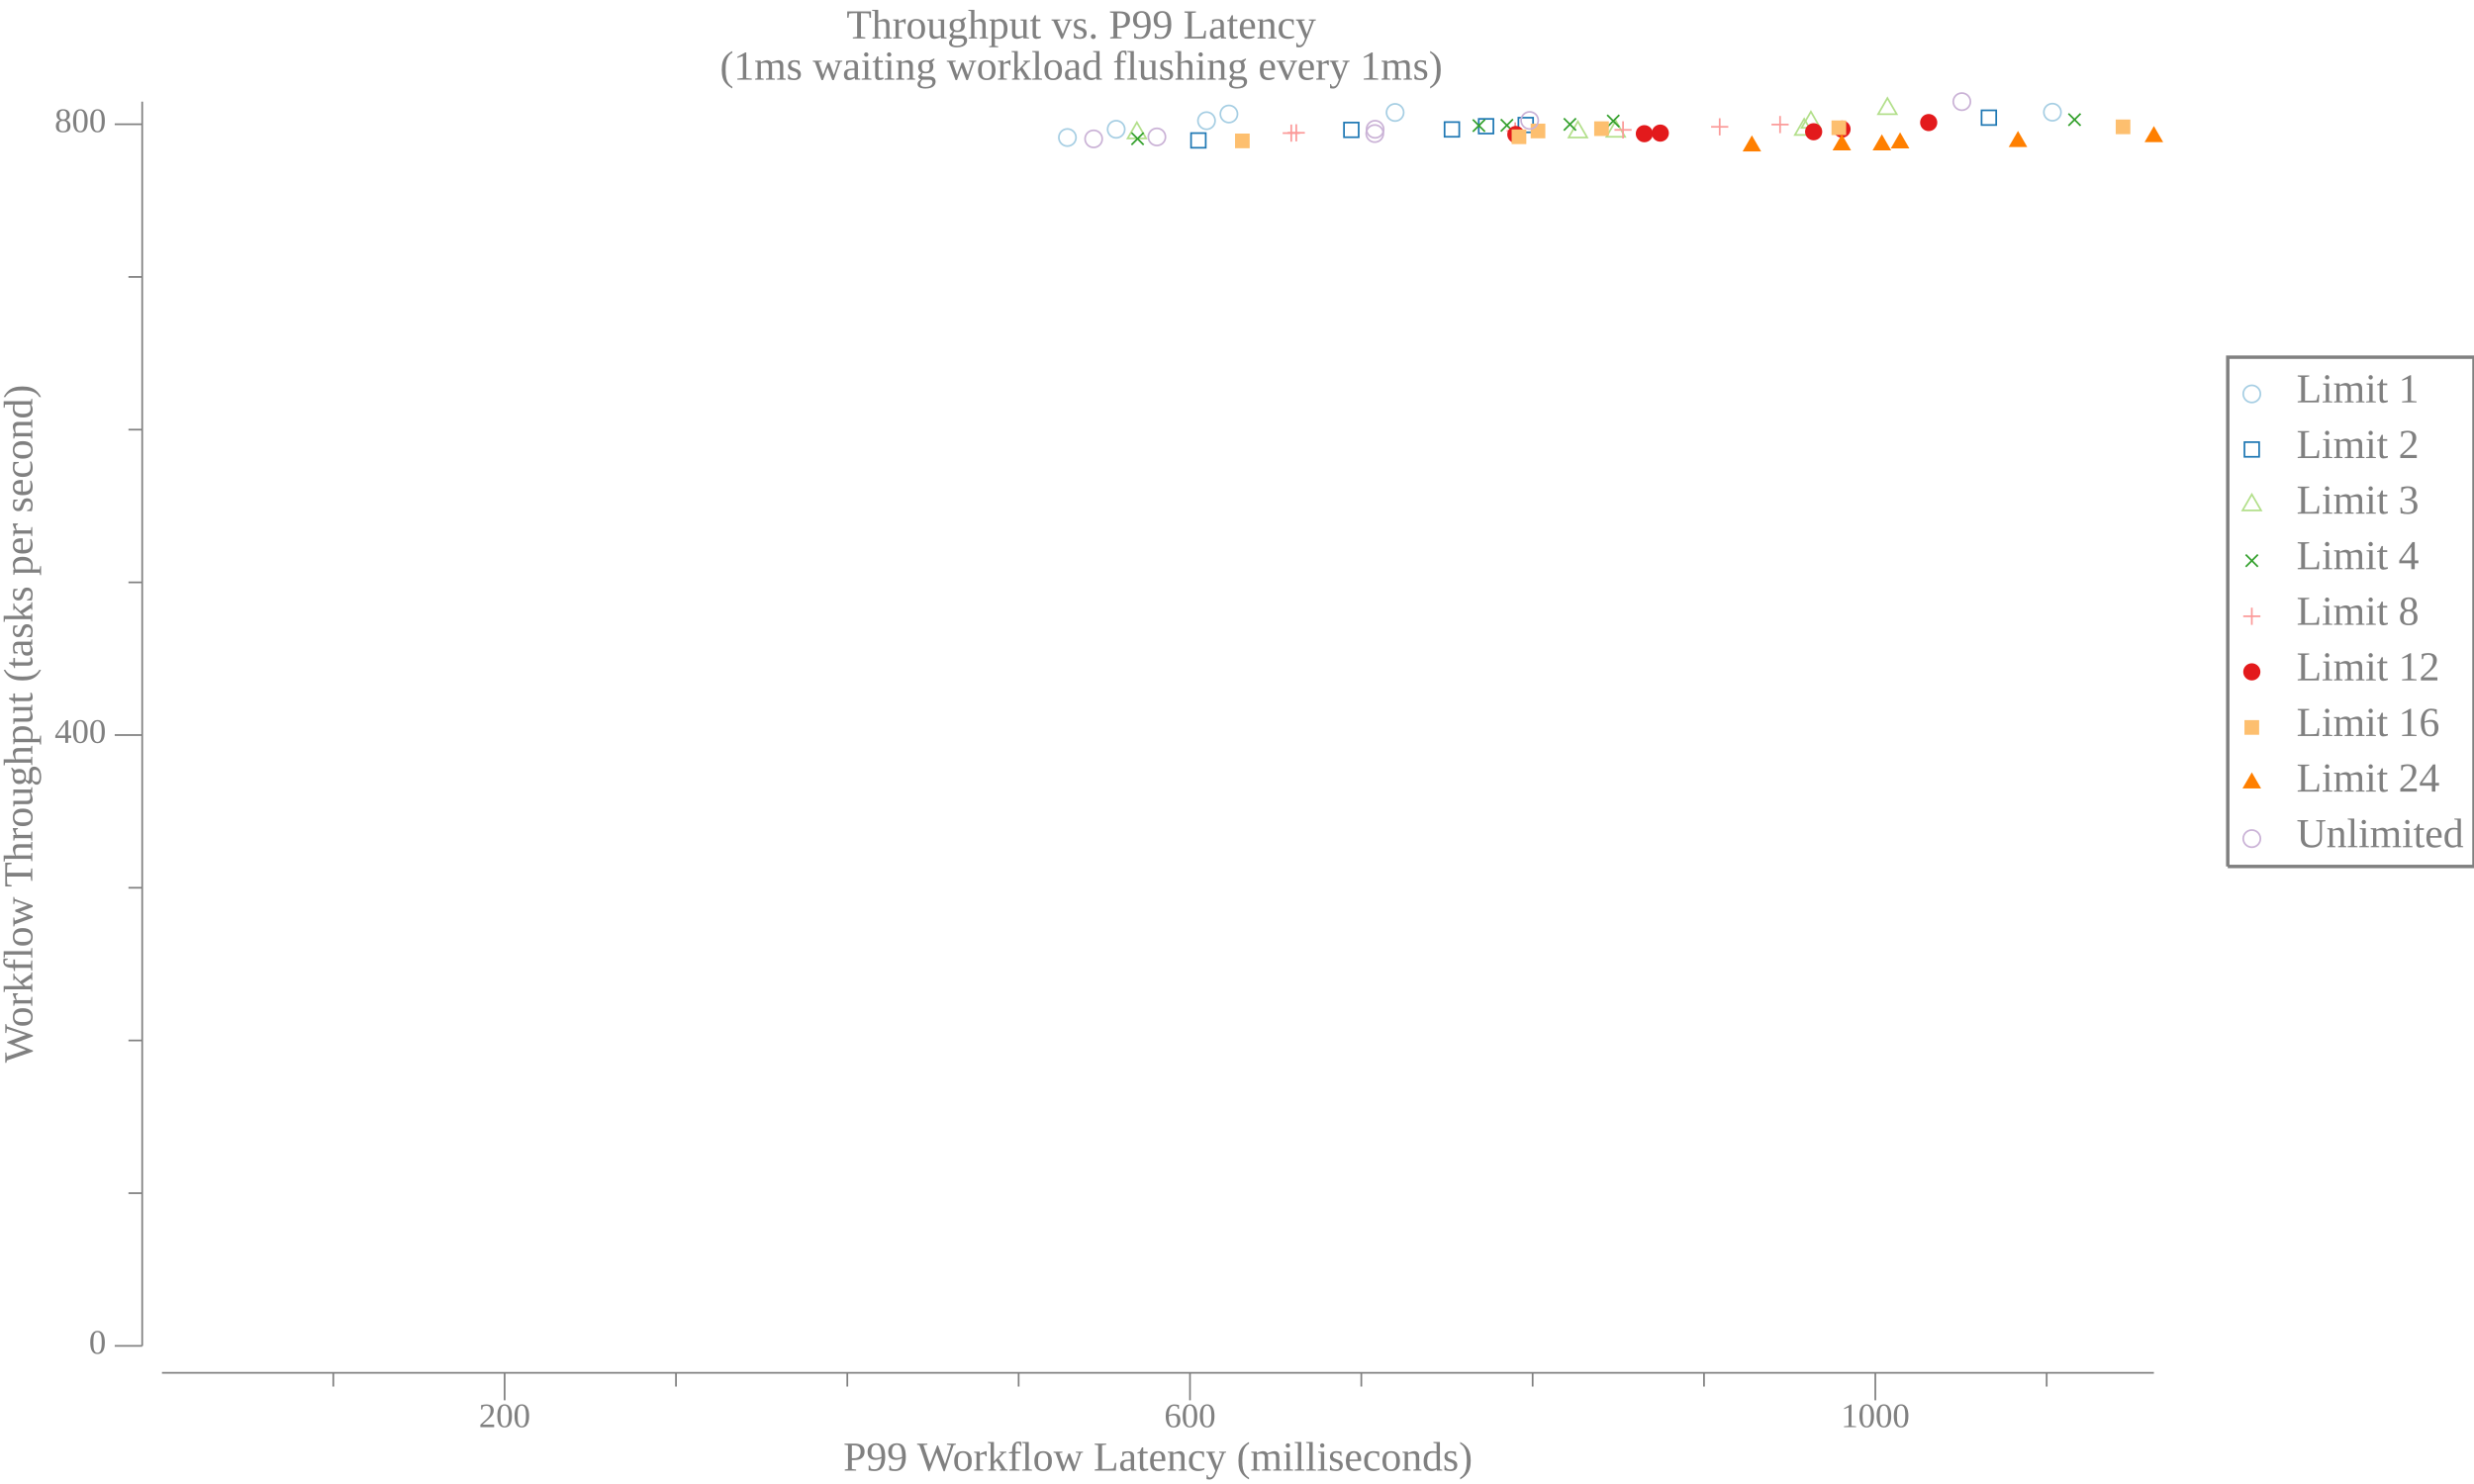
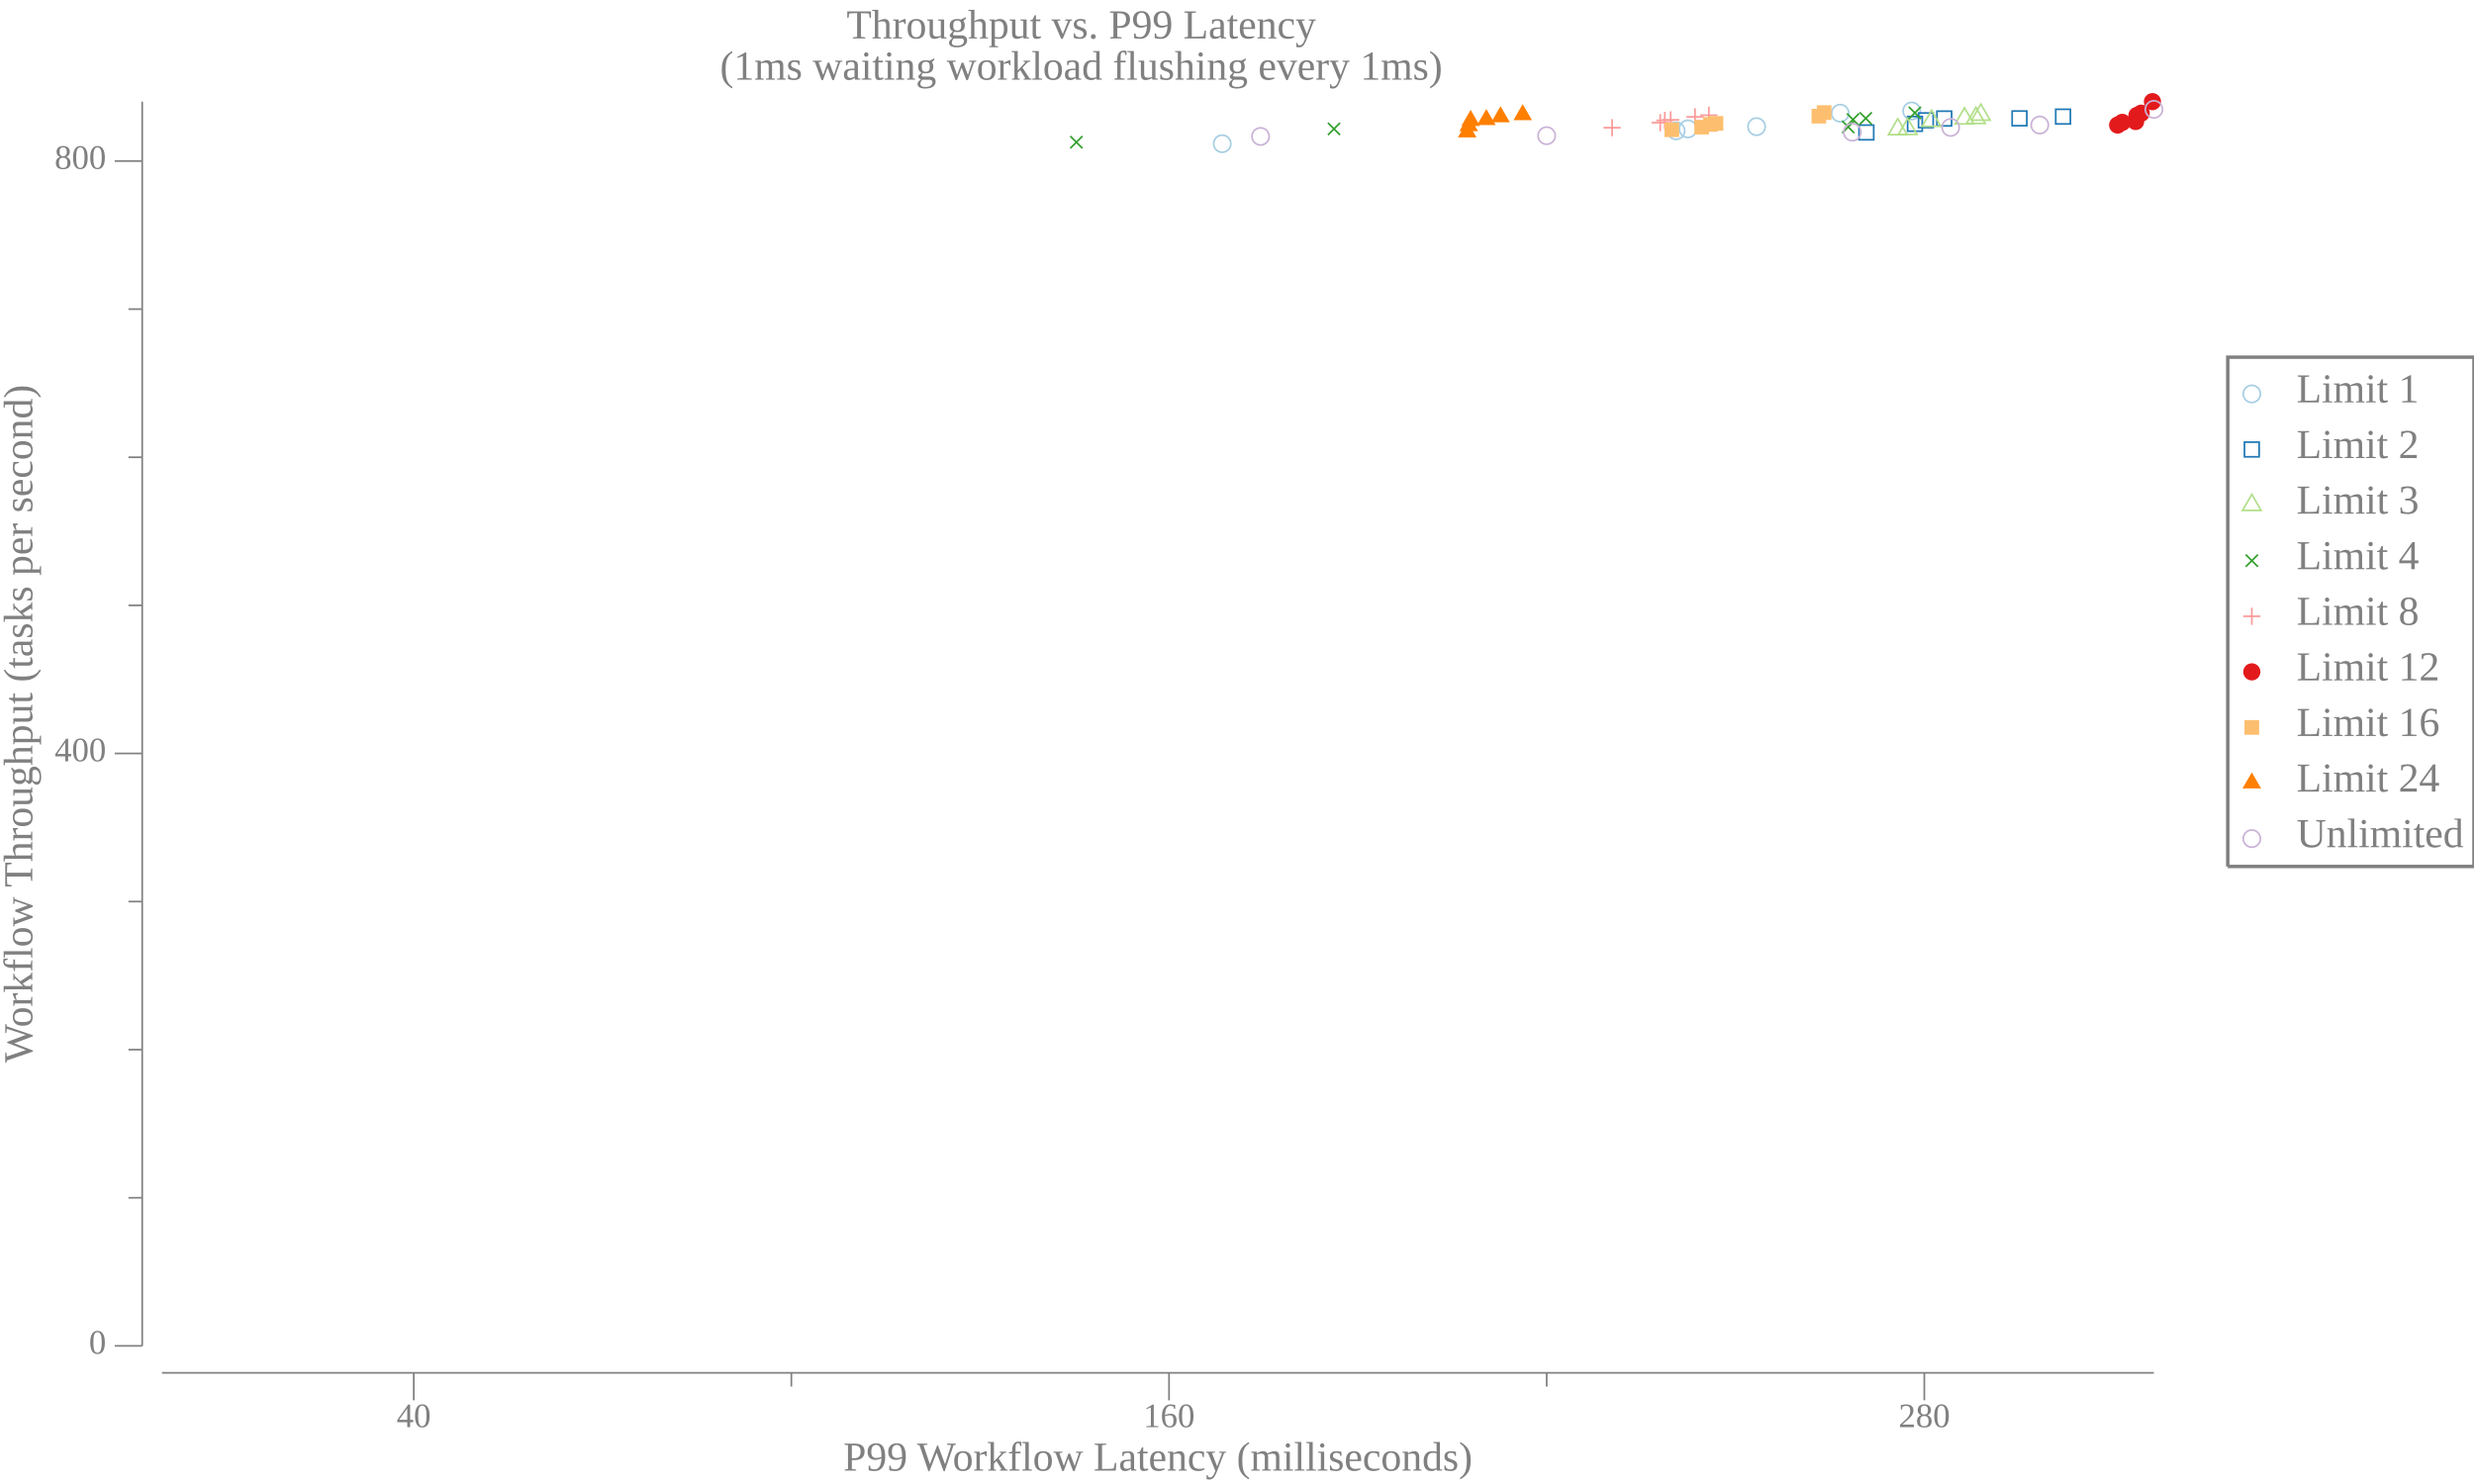
<svg xmlns="http://www.w3.org/2000/svg" width="720pt" height="432pt" viewBox="0 0 720 432">
  <g transform="scale(1, -1) translate(0, -432)">
    <path d="M657.84,317.33A2.5,2.5 0 1 1 652.84,317.33A2.5,2.5 0 1 1 657.84,317.33Z" style="fill:none;stroke:#A6CEE3;stroke-width:0.5" />
    <text x="668.34" y="-314.85" transform="scale(1, -1)" style="font-family:Liberation Serif;font-variant:normal;font-weight:normal;font-style:normal;font-size:12px;fill:#808080">Limit 1</text>
    <path d="M653.2,299.02L657.47,299.02L657.47,303.29L653.2,303.29Z" style="fill:none;stroke:#1F78B4;stroke-width:0.5" />
    <text x="668.34" y="-298.66" transform="scale(1, -1)" style="font-family:Liberation Serif;font-variant:normal;font-weight:normal;font-style:normal;font-size:12px;fill:#808080">Limit 2</text>
    <path d="M655.34,288.09L652.63,283.41L658.04,283.41Z" style="fill:none;stroke:#B2DF8A;stroke-width:0.5" />
    <text x="668.34" y="-282.48" transform="scale(1, -1)" style="font-family:Liberation Serif;font-variant:normal;font-weight:normal;font-style:normal;font-size:12px;fill:#808080">Limit 3</text>
    <path d="M653.57,267.02L657.11,270.55" style="fill:none;stroke:#33A02C;stroke-width:0.5" />
    <path d="M653.57,270.55L657.11,267.02" style="fill:none;stroke:#33A02C;stroke-width:0.5" />
    <text x="668.34" y="-266.3" transform="scale(1, -1)" style="font-family:Liberation Serif;font-variant:normal;font-weight:normal;font-style:normal;font-size:12px;fill:#808080">Limit 4</text>
    <path d="M655.34,255.1L655.34,250.1" style="fill:none;stroke:#FB9A99;stroke-width:0.5" />
    <path d="M652.84,252.6L657.84,252.6" style="fill:none;stroke:#FB9A99;stroke-width:0.5" />
    <text x="668.34" y="-250.11" transform="scale(1, -1)" style="font-family:Liberation Serif;font-variant:normal;font-weight:normal;font-style:normal;font-size:12px;fill:#808080">Limit 8</text>
    <path d="M657.84,236.42A2.5,2.5 0 1 1 652.84,236.42A2.5,2.5 0 1 1 657.84,236.42Z" style="fill:#E31A1C" />
    <text x="668.34" y="-233.93" transform="scale(1, -1)" style="font-family:Liberation Serif;font-variant:normal;font-weight:normal;font-style:normal;font-size:12px;fill:#808080">Limit 12</text>
    <path d="M653.2,218.1L657.47,218.1L657.47,222.37L653.2,222.37Z" style="fill:#FDBF6F" />
    <text x="668.34" y="-217.75" transform="scale(1, -1)" style="font-family:Liberation Serif;font-variant:normal;font-weight:normal;font-style:normal;font-size:12px;fill:#808080">Limit 16</text>
    <path d="M655.34,207.17L652.63,202.49L658.04,202.49Z" style="fill:#FF7F00" />
    <text x="668.34" y="-201.56" transform="scale(1, -1)" style="font-family:Liberation Serif;font-variant:normal;font-weight:normal;font-style:normal;font-size:12px;fill:#808080">Limit 24</text>
    <path d="M657.84,187.87A2.5,2.5 0 1 1 652.84,187.87A2.5,2.5 0 1 1 657.84,187.87Z" style="fill:none;stroke:#CAB2D6;stroke-width:0.5" />
    <text x="668.34" y="-185.38" transform="scale(1, -1)" style="font-family:Liberation Serif;font-variant:normal;font-weight:normal;font-style:normal;font-size:12px;fill:#808080">Unlimited</text>
    <path d="M648.34,179.77L648.34,328.02L720,328.02L720,179.77L648.34,179.77" style="fill:none;stroke:#808080" />
    <path d="M0,0L629.34,0L629.34,432L0,432Z" style="fill:#-8000000000000000-8000000000000000-8000000000000000;fill-opacity:0" />
    <text x="246.35" y="-420.81" transform="scale(1, -1)" style="font-family:Liberation Serif;font-variant:normal;font-weight:normal;font-style:normal;font-size:12px;fill:#808080">Throughput vs. P99 Latency</text>
    <text x="209.52" y="-408.81" transform="scale(1, -1)" style="font-family:Liberation Serif;font-variant:normal;font-weight:normal;font-style:normal;font-size:12px;fill:#808080">(1ms waiting workload flushing every 1ms)</text>
    <text x="245.43" y="-3.902" transform="scale(1, -1)" style="font-family:Liberation Serif;font-variant:normal;font-weight:normal;font-style:normal;font-size:12px;fill:#808080">P99 Workflow Latency (milliseconds)</text>
-     <text x="139.36" y="-16.541" transform="scale(1, -1)" style="font-family:Liberation Serif;font-variant:normal;font-weight:normal;font-style:normal;font-size:10px;fill:#808080">200</text>
-     <text x="338.82" y="-16.541" transform="scale(1, -1)" style="font-family:Liberation Serif;font-variant:normal;font-weight:normal;font-style:normal;font-size:10px;fill:#808080">600</text>
-     <text x="535.77" y="-16.541" transform="scale(1, -1)" style="font-family:Liberation Serif;font-variant:normal;font-weight:normal;font-style:normal;font-size:10px;fill:#808080">1000</text>
-     <path d="M146.86,24.363L146.86,32.363" style="fill:none;stroke:#808080;stroke-width:0.5" />
-     <path d="M346.32,24.363L346.32,32.363" style="fill:none;stroke:#808080;stroke-width:0.5" />
-     <path d="M545.77,24.363L545.77,32.363" style="fill:none;stroke:#808080;stroke-width:0.5" />
-     <path d="M96.999,28.363L96.999,32.363" style="fill:none;stroke:#808080;stroke-width:0.5" />
-     <path d="M196.73,28.363L196.73,32.363" style="fill:none;stroke:#808080;stroke-width:0.5" />
-     <path d="M246.59,28.363L246.59,32.363" style="fill:none;stroke:#808080;stroke-width:0.5" />
-     <path d="M296.45,28.363L296.45,32.363" style="fill:none;stroke:#808080;stroke-width:0.5" />
-     <path d="M396.18,28.363L396.18,32.363" style="fill:none;stroke:#808080;stroke-width:0.5" />
-     <path d="M446.04,28.363L446.04,32.363" style="fill:none;stroke:#808080;stroke-width:0.5" />
-     <path d="M495.91,28.363L495.91,32.363" style="fill:none;stroke:#808080;stroke-width:0.5" />
-     <path d="M595.64,28.363L595.64,32.363" style="fill:none;stroke:#808080;stroke-width:0.5" />
+     <text x="115.41" y="-16.541" transform="scale(1, -1)" style="font-family:Liberation Serif;font-variant:normal;font-weight:normal;font-style:normal;font-size:10px;fill:#808080">40</text>
+     <text x="332.72" y="-16.541" transform="scale(1, -1)" style="font-family:Liberation Serif;font-variant:normal;font-weight:normal;font-style:normal;font-size:10px;fill:#808080">160</text>
+     <text x="552.53" y="-16.541" transform="scale(1, -1)" style="font-family:Liberation Serif;font-variant:normal;font-weight:normal;font-style:normal;font-size:10px;fill:#808080">280</text>
+     <path d="M120.41,24.363L120.41,32.363" style="fill:none;stroke:#808080;stroke-width:0.5" />
+     <path d="M340.22,24.363L340.22,32.363" style="fill:none;stroke:#808080;stroke-width:0.5" />
+     <path d="M560.03,24.363L560.03,32.363" style="fill:none;stroke:#808080;stroke-width:0.5" />
+     <path d="M230.31,28.363L230.31,32.363" style="fill:none;stroke:#808080;stroke-width:0.5" />
+     <path d="M450.13,28.363L450.13,32.363" style="fill:none;stroke:#808080;stroke-width:0.5" />
    <path d="M47.135,32.363L626.84,32.363" style="fill:none;stroke:#808080;stroke-width:0.5" />
    <g transform="rotate(90)">
      <text x="122.59" y="9.387" transform="scale(1, -1)" style="font-family:Liberation Serif;font-variant:normal;font-weight:normal;font-style:normal;font-size:12px;fill:#808080">Workflow Throughput (tasks per second)</text>
    </g>
    <text x="25.885" y="-37.924" transform="scale(1, -1)" style="font-family:Liberation Serif;font-variant:normal;font-weight:normal;font-style:normal;font-size:10px;fill:#808080">0</text>
-     <text x="15.885" y="-215.74" transform="scale(1, -1)" style="font-family:Liberation Serif;font-variant:normal;font-weight:normal;font-style:normal;font-size:10px;fill:#808080">400</text>
-     <text x="15.885" y="-393.55" transform="scale(1, -1)" style="font-family:Liberation Serif;font-variant:normal;font-weight:normal;font-style:normal;font-size:10px;fill:#808080">800</text>
+     <text x="15.885" y="-210.38" transform="scale(1, -1)" style="font-family:Liberation Serif;font-variant:normal;font-weight:normal;font-style:normal;font-size:10px;fill:#808080">400</text>
+     <text x="15.885" y="-382.84" transform="scale(1, -1)" style="font-family:Liberation Serif;font-variant:normal;font-weight:normal;font-style:normal;font-size:10px;fill:#808080">800</text>
    <path d="M33.385,40.209L41.385,40.209" style="fill:none;stroke:#808080;stroke-width:0.5" />
-     <path d="M33.385,218.02L41.385,218.02" style="fill:none;stroke:#808080;stroke-width:0.5" />
-     <path d="M33.385,395.83L41.385,395.83" style="fill:none;stroke:#808080;stroke-width:0.5" />
-     <path d="M37.385,84.662L41.385,84.662" style="fill:none;stroke:#808080;stroke-width:0.5" />
-     <path d="M37.385,129.12L41.385,129.12" style="fill:none;stroke:#808080;stroke-width:0.5" />
-     <path d="M37.385,173.57L41.385,173.57" style="fill:none;stroke:#808080;stroke-width:0.5" />
-     <path d="M37.385,262.47L41.385,262.47" style="fill:none;stroke:#808080;stroke-width:0.5" />
-     <path d="M37.385,306.93L41.385,306.93" style="fill:none;stroke:#808080;stroke-width:0.5" />
-     <path d="M37.385,351.38L41.385,351.38" style="fill:none;stroke:#808080;stroke-width:0.5" />
+     <path d="M33.385,212.67L41.385,212.67" style="fill:none;stroke:#808080;stroke-width:0.5" />
+     <path d="M33.385,385.12L41.385,385.12" style="fill:none;stroke:#808080;stroke-width:0.5" />
+     <path d="M37.385,83.323L41.385,83.323" style="fill:none;stroke:#808080;stroke-width:0.5" />
+     <path d="M37.385,126.44L41.385,126.44" style="fill:none;stroke:#808080;stroke-width:0.5" />
+     <path d="M37.385,169.55L41.385,169.55" style="fill:none;stroke:#808080;stroke-width:0.5" />
+     <path d="M37.385,255.78L41.385,255.78" style="fill:none;stroke:#808080;stroke-width:0.5" />
+     <path d="M37.385,298.89L41.385,298.89" style="fill:none;stroke:#808080;stroke-width:0.5" />
+     <path d="M37.385,342.01L41.385,342.01" style="fill:none;stroke:#808080;stroke-width:0.5" />
    <path d="M41.385,40.209L41.385,402.41" style="fill:none;stroke:#808080;stroke-width:0.5" />
-     <path d="M313.15,391.97A2.5,2.5 0 1 1 308.15,391.97A2.5,2.5 0 1 1 313.15,391.97Z" style="fill:none;stroke:#A6CEE3;stroke-width:0.5" />
-     <path d="M327.34,394.37A2.5,2.5 0 1 1 322.34,394.37A2.5,2.5 0 1 1 327.34,394.37Z" style="fill:none;stroke:#A6CEE3;stroke-width:0.5" />
-     <path d="M353.63,396.86A2.5,2.5 0 1 1 348.63,396.86A2.5,2.5 0 1 1 353.63,396.86Z" style="fill:none;stroke:#A6CEE3;stroke-width:0.5" />
-     <path d="M360.15,398.81A2.5,2.5 0 1 1 355.15,398.81A2.5,2.5 0 1 1 360.15,398.81Z" style="fill:none;stroke:#A6CEE3;stroke-width:0.5" />
-     <path d="M408.51,399.26A2.5,2.5 0 1 1 403.51,399.26A2.5,2.5 0 1 1 408.51,399.26Z" style="fill:none;stroke:#A6CEE3;stroke-width:0.5" />
-     <path d="M599.81,399.34A2.5,2.5 0 1 1 594.81,399.34A2.5,2.5 0 1 1 599.81,399.34Z" style="fill:none;stroke:#A6CEE3;stroke-width:0.5" />
-     <path d="M346.63,388.99L350.9,388.99L350.9,393.25L346.63,393.25Z" style="fill:none;stroke:#1F78B4;stroke-width:0.5" />
-     <path d="M391.14,392.05L395.41,392.05L395.41,396.32L391.14,396.32Z" style="fill:none;stroke:#1F78B4;stroke-width:0.5" />
-     <path d="M420.41,392.19L424.68,392.19L424.68,396.46L420.41,396.46Z" style="fill:none;stroke:#1F78B4;stroke-width:0.5" />
-     <path d="M430.35,393.12L434.62,393.12L434.62,397.39L430.35,397.39Z" style="fill:none;stroke:#1F78B4;stroke-width:0.5" />
-     <path d="M441.9,393.48L446.17,393.48L446.17,397.74L441.9,397.74Z" style="fill:none;stroke:#1F78B4;stroke-width:0.5" />
-     <path d="M576.69,395.61L580.95,395.61L580.95,399.88L576.69,399.88Z" style="fill:none;stroke:#1F78B4;stroke-width:0.5" />
-     <path d="M330.86,396.38L328.16,391.69L333.57,391.69Z" style="fill:none;stroke:#B2DF8A;stroke-width:0.5" />
-     <path d="M459.21,396.65L456.51,391.96L461.92,391.96Z" style="fill:none;stroke:#B2DF8A;stroke-width:0.5" />
-     <path d="M470.23,396.87L467.52,392.18L472.93,392.18Z" style="fill:none;stroke:#B2DF8A;stroke-width:0.5" />
-     <path d="M525.07,397.4L522.36,392.71L527.77,392.71Z" style="fill:none;stroke:#B2DF8A;stroke-width:0.5" />
-     <path d="M527.02,399.49L524.31,394.8L529.72,394.8Z" style="fill:none;stroke:#B2DF8A;stroke-width:0.5" />
-     <path d="M549.29,403.45L546.58,398.76L552,398.76Z" style="fill:none;stroke:#B2DF8A;stroke-width:0.5" />
-     <path d="M329.29,389.84L332.83,393.38" style="fill:none;stroke:#33A02C;stroke-width:0.5" />
-     <path d="M329.29,393.38L332.83,389.84" style="fill:none;stroke:#33A02C;stroke-width:0.5" />
-     <path d="M428.63,393.67L432.17,397.2" style="fill:none;stroke:#33A02C;stroke-width:0.5" />
-     <path d="M428.63,397.2L432.17,393.67" style="fill:none;stroke:#33A02C;stroke-width:0.5" />
-     <path d="M436.77,393.75L440.31,397.29" style="fill:none;stroke:#33A02C;stroke-width:0.5" />
-     <path d="M436.77,397.29L440.31,393.75" style="fill:none;stroke:#33A02C;stroke-width:0.5" />
-     <path d="M455.12,394.02L458.66,397.56" style="fill:none;stroke:#33A02C;stroke-width:0.5" />
-     <path d="M455.12,397.56L458.66,394.02" style="fill:none;stroke:#33A02C;stroke-width:0.5" />
-     <path d="M467.73,395L471.26,398.53" style="fill:none;stroke:#33A02C;stroke-width:0.5" />
-     <path d="M467.73,398.53L471.26,395" style="fill:none;stroke:#33A02C;stroke-width:0.5" />
-     <path d="M601.98,395.4L605.51,398.93" style="fill:none;stroke:#33A02C;stroke-width:0.5" />
-     <path d="M601.98,398.93L605.51,395.4" style="fill:none;stroke:#33A02C;stroke-width:0.5" />
-     <path d="M375.79,395.75L375.79,390.75" style="fill:none;stroke:#FB9A99;stroke-width:0.5" />
-     <path d="M373.29,393.25L378.29,393.25" style="fill:none;stroke:#FB9A99;stroke-width:0.5" />
-     <path d="M377.25,395.84L377.25,390.84" style="fill:none;stroke:#FB9A99;stroke-width:0.5" />
-     <path d="M374.75,393.34L379.75,393.34" style="fill:none;stroke:#FB9A99;stroke-width:0.5" />
-     <path d="M440.97,396.38L440.97,391.38" style="fill:none;stroke:#FB9A99;stroke-width:0.5" />
-     <path d="M438.47,393.88L443.47,393.88" style="fill:none;stroke:#FB9A99;stroke-width:0.5" />
-     <path d="M472.35,396.69L472.35,391.69" style="fill:none;stroke:#FB9A99;stroke-width:0.5" />
-     <path d="M469.85,394.19L474.85,394.19" style="fill:none;stroke:#FB9A99;stroke-width:0.5" />
-     <path d="M500.48,397.58L500.48,392.58" style="fill:none;stroke:#FB9A99;stroke-width:0.5" />
-     <path d="M497.98,395.08L502.98,395.08" style="fill:none;stroke:#FB9A99;stroke-width:0.5" />
-     <path d="M518.05,398.24L518.05,393.24" style="fill:none;stroke:#FB9A99;stroke-width:0.5" />
-     <path d="M515.55,395.74L520.55,395.74" style="fill:none;stroke:#FB9A99;stroke-width:0.5" />
-     <path d="M443.65,392.85A2.5,2.5 0 1 1 438.65,392.85A2.5,2.5 0 1 1 443.65,392.85Z" style="fill:#E31A1C" />
-     <path d="M481.05,393.08A2.5,2.5 0 1 1 476.05,393.08A2.5,2.5 0 1 1 481.05,393.08Z" style="fill:#E31A1C" />
-     <path d="M485.69,393.25A2.5,2.5 0 1 1 480.69,393.25A2.5,2.5 0 1 1 485.69,393.25Z" style="fill:#E31A1C" />
-     <path d="M530.32,393.65A2.5,2.5 0 1 1 525.32,393.65A2.5,2.5 0 1 1 530.32,393.65Z" style="fill:#E31A1C" />
-     <path d="M538.58,394.41A2.5,2.5 0 1 1 533.58,394.41A2.5,2.5 0 1 1 538.58,394.41Z" style="fill:#E31A1C" />
-     <path d="M563.8,396.32A2.5,2.5 0 1 1 558.8,396.32A2.5,2.5 0 1 1 563.8,396.32Z" style="fill:#E31A1C" />
-     <path d="M359.43,388.85L363.69,388.85L363.69,393.12L359.43,393.12Z" style="fill:#FDBF6F" />
-     <path d="M439.93,390.05L444.2,390.05L444.2,394.32L439.93,394.32Z" style="fill:#FDBF6F" />
-     <path d="M445.47,391.74L449.73,391.74L449.73,396.01L445.47,396.01Z" style="fill:#FDBF6F" />
-     <path d="M463.95,392.41L468.22,392.41L468.22,396.68L463.95,396.68Z" style="fill:#FDBF6F" />
-     <path d="M533.01,392.68L537.28,392.68L537.28,396.94L533.01,396.94Z" style="fill:#FDBF6F" />
-     <path d="M615.73,392.94L619.99,392.94L619.99,397.21L615.73,397.21Z" style="fill:#FDBF6F" />
-     <path d="M509.84,392.6L507.14,387.91L512.55,387.91Z" style="fill:#FF7F00" />
-     <path d="M536.02,392.91L533.31,388.22L538.72,388.22Z" style="fill:#FF7F00" />
-     <path d="M547.67,392.91L544.96,388.22L550.38,388.22Z" style="fill:#FF7F00" />
-     <path d="M552.98,393.49L550.27,388.8L555.68,388.8Z" style="fill:#FF7F00" />
-     <path d="M587.29,393.89L584.58,389.2L589.99,389.2Z" style="fill:#FF7F00" />
-     <path d="M626.84,395.31L624.13,390.63L629.54,390.63Z" style="fill:#FF7F00" />
-     <path d="M320.78,391.57A2.5,2.5 0 1 1 315.78,391.57A2.5,2.5 0 1 1 320.78,391.57Z" style="fill:none;stroke:#CAB2D6;stroke-width:0.5" />
-     <path d="M339.19,392.14A2.5,2.5 0 1 1 334.19,392.14A2.5,2.5 0 1 1 339.19,392.14Z" style="fill:none;stroke:#CAB2D6;stroke-width:0.5" />
-     <path d="M402.6,393.12A2.5,2.5 0 1 1 397.6,393.12A2.5,2.5 0 1 1 402.6,393.12Z" style="fill:none;stroke:#CAB2D6;stroke-width:0.5" />
-     <path d="M402.69,394.37A2.5,2.5 0 1 1 397.69,394.37A2.5,2.5 0 1 1 402.69,394.37Z" style="fill:none;stroke:#CAB2D6;stroke-width:0.5" />
-     <path d="M447.68,396.94A2.5,2.5 0 1 1 442.68,396.94A2.5,2.5 0 1 1 447.68,396.94Z" style="fill:none;stroke:#CAB2D6;stroke-width:0.5" />
-     <path d="M573.45,402.41A2.5,2.5 0 1 1 568.45,402.41A2.5,2.5 0 1 1 573.45,402.41Z" style="fill:none;stroke:#CAB2D6;stroke-width:0.5" />
+     <path d="M358.2,390.17A2.5,2.5 0 1 1 353.2,390.17A2.5,2.5 0 1 1 358.2,390.17Z" style="fill:none;stroke:#A6CEE3;stroke-width:0.5" />
+     <path d="M490.29,393.92A2.5,2.5 0 1 1 485.29,393.92A2.5,2.5 0 1 1 490.29,393.92Z" style="fill:none;stroke:#A6CEE3;stroke-width:0.5" />
+     <path d="M493.73,394.48A2.5,2.5 0 1 1 488.73,394.48A2.5,2.5 0 1 1 493.73,394.48Z" style="fill:none;stroke:#A6CEE3;stroke-width:0.5" />
+     <path d="M513.71,395.13A2.5,2.5 0 1 1 508.71,395.13A2.5,2.5 0 1 1 513.71,395.13Z" style="fill:none;stroke:#A6CEE3;stroke-width:0.5" />
+     <path d="M538.04,399.05A2.5,2.5 0 1 1 533.04,399.05A2.5,2.5 0 1 1 538.04,399.05Z" style="fill:none;stroke:#A6CEE3;stroke-width:0.5" />
+     <path d="M558.85,399.7A2.5,2.5 0 1 1 553.85,399.7A2.5,2.5 0 1 1 558.85,399.7Z" style="fill:none;stroke:#A6CEE3;stroke-width:0.5" />
+     <path d="M541.03,391.31L545.3,391.31L545.3,395.58L541.03,395.58Z" style="fill:none;stroke:#1F78B4;stroke-width:0.5" />
+     <path d="M555.17,393.81L559.43,393.81L559.43,398.08L555.17,398.08Z" style="fill:none;stroke:#1F78B4;stroke-width:0.5" />
+     <path d="M558.34,394.85L562.61,394.85L562.61,399.11L558.34,399.11Z" style="fill:none;stroke:#1F78B4;stroke-width:0.5" />
+     <path d="M563.7,395.36L567.97,395.36L567.97,399.63L563.7,399.63Z" style="fill:none;stroke:#1F78B4;stroke-width:0.5" />
+     <path d="M585.59,395.41L589.86,395.41L589.86,399.67L585.59,399.67Z" style="fill:none;stroke:#1F78B4;stroke-width:0.5" />
+     <path d="M598.27,395.92L602.54,395.92L602.54,400.19L598.27,400.19Z" style="fill:none;stroke:#1F78B4;stroke-width:0.5" />
+     <path d="M552.3,397.47L549.6,392.79L555.01,392.79Z" style="fill:none;stroke:#B2DF8A;stroke-width:0.5" />
+     <path d="M555.19,397.56L552.49,392.87L557.9,392.87Z" style="fill:none;stroke:#B2DF8A;stroke-width:0.5" />
+     <path d="M562.14,399.93L559.43,395.24L564.84,395.24Z" style="fill:none;stroke:#B2DF8A;stroke-width:0.5" />
+     <path d="M571.71,400.62L569.01,395.93L574.42,395.93Z" style="fill:none;stroke:#B2DF8A;stroke-width:0.5" />
+     <path d="M575.04,400.75L572.33,396.06L577.75,396.06Z" style="fill:none;stroke:#B2DF8A;stroke-width:0.5" />
+     <path d="M576.48,401.7L573.78,397.01L579.19,397.01Z" style="fill:none;stroke:#B2DF8A;stroke-width:0.5" />
+     <path d="M311.49,388.83L315.02,392.37" style="fill:none;stroke:#33A02C;stroke-width:0.5" />
+     <path d="M311.49,392.37L315.02,388.83" style="fill:none;stroke:#33A02C;stroke-width:0.5" />
+     <path d="M386.46,392.71L389.99,396.25" style="fill:none;stroke:#33A02C;stroke-width:0.5" />
+     <path d="M386.46,396.25L389.99,392.71" style="fill:none;stroke:#33A02C;stroke-width:0.5" />
+     <path d="M536.1,393.27L539.64,396.81" style="fill:none;stroke:#33A02C;stroke-width:0.5" />
+     <path d="M536.1,396.81L539.64,393.27" style="fill:none;stroke:#33A02C;stroke-width:0.5" />
+     <path d="M537.5,395.43L541.03,398.96" style="fill:none;stroke:#33A02C;stroke-width:0.5" />
+     <path d="M537.5,398.96L541.03,395.43" style="fill:none;stroke:#33A02C;stroke-width:0.5" />
+     <path d="M541.21,395.77L544.75,399.31" style="fill:none;stroke:#33A02C;stroke-width:0.5" />
+     <path d="M541.21,399.31L544.75,395.77" style="fill:none;stroke:#33A02C;stroke-width:0.5" />
+     <path d="M555.5,397.37L559.04,400.9" style="fill:none;stroke:#33A02C;stroke-width:0.5" />
+     <path d="M555.5,400.9L559.04,397.37" style="fill:none;stroke:#33A02C;stroke-width:0.5" />
+     <path d="M469.17,397.32L469.17,392.32" style="fill:none;stroke:#FB9A99;stroke-width:0.5" />
+     <path d="M466.67,394.82L471.67,394.82" style="fill:none;stroke:#FB9A99;stroke-width:0.5" />
+     <path d="M483.17,398.79L483.17,393.79" style="fill:none;stroke:#FB9A99;stroke-width:0.5" />
+     <path d="M480.67,396.29L485.67,396.29" style="fill:none;stroke:#FB9A99;stroke-width:0.5" />
+     <path d="M484.51,399.44L484.51,394.44" style="fill:none;stroke:#FB9A99;stroke-width:0.5" />
+     <path d="M482.01,396.94L487.01,396.94" style="fill:none;stroke:#FB9A99;stroke-width:0.5" />
+     <path d="M486.2,399.61L486.2,394.61" style="fill:none;stroke:#FB9A99;stroke-width:0.5" />
+     <path d="M483.7,397.11L488.7,397.11" style="fill:none;stroke:#FB9A99;stroke-width:0.5" />
+     <path d="M493.29,400.47L493.29,395.47" style="fill:none;stroke:#FB9A99;stroke-width:0.5" />
+     <path d="M490.79,397.97L495.79,397.97" style="fill:none;stroke:#FB9A99;stroke-width:0.5" />
+     <path d="M497.32,400.95L497.32,395.95" style="fill:none;stroke:#FB9A99;stroke-width:0.5" />
+     <path d="M494.82,398.45L499.82,398.45" style="fill:none;stroke:#FB9A99;stroke-width:0.5" />
+     <path d="M618.79,395.6A2.5,2.5 0 1 1 613.79,395.6A2.5,2.5 0 1 1 618.79,395.6Z" style="fill:#E31A1C" />
+     <path d="M620.14,396.38A2.5,2.5 0 1 1 615.14,396.38A2.5,2.5 0 1 1 620.14,396.38Z" style="fill:#E31A1C" />
+     <path d="M624.03,396.63A2.5,2.5 0 1 1 619.03,396.63A2.5,2.5 0 1 1 624.03,396.63Z" style="fill:#E31A1C" />
+     <path d="M624.41,398.4A2.5,2.5 0 1 1 619.41,398.4A2.5,2.5 0 1 1 624.41,398.4Z" style="fill:#E31A1C" />
+     <path d="M625.65,399.05A2.5,2.5 0 1 1 620.65,399.05A2.5,2.5 0 1 1 625.65,399.05Z" style="fill:#E31A1C" />
+     <path d="M628.92,402.41A2.5,2.5 0 1 1 623.92,402.41A2.5,2.5 0 1 1 628.92,402.41Z" style="fill:#E31A1C" />
+     <path d="M484.42,392.09L488.69,392.09L488.69,396.35L484.42,396.35Z" style="fill:#FDBF6F" />
+     <path d="M493.1,392.86L497.36,392.86L497.36,397.13L493.1,397.13Z" style="fill:#FDBF6F" />
+     <path d="M495.66,393.64L499.93,393.64L499.93,397.91L495.66,397.91Z" style="fill:#FDBF6F" />
+     <path d="M497.26,393.94L501.53,393.94L501.53,398.21L497.26,398.21Z" style="fill:#FDBF6F" />
+     <path d="M527.2,396.05L531.46,396.05L531.46,400.32L527.2,400.32Z" style="fill:#FDBF6F" />
+     <path d="M528.74,397.09L533.01,397.09L533.01,401.36L528.74,401.36Z" style="fill:#FDBF6F" />
+     <path d="M426.98,396.7L424.28,392.01L429.69,392.01Z" style="fill:#FF7F00" />
+     <path d="M427.44,398.51L424.73,393.82L430.14,393.82Z" style="fill:#FF7F00" />
+     <path d="M428,400.02L425.29,395.33L430.71,395.33Z" style="fill:#FF7F00" />
+     <path d="M432.57,400.28L429.87,395.59L435.28,395.59Z" style="fill:#FF7F00" />
+     <path d="M436.69,401.1L433.99,396.41L439.4,396.41Z" style="fill:#FF7F00" />
+     <path d="M443.14,401.7L440.44,397.01L445.85,397.01Z" style="fill:#FF7F00" />
+     <path d="M369.36,392.28A2.5,2.5 0 1 1 364.36,392.28A2.5,2.5 0 1 1 369.36,392.28Z" style="fill:none;stroke:#CAB2D6;stroke-width:0.5" />
+     <path d="M452.62,392.5A2.5,2.5 0 1 1 447.62,392.5A2.5,2.5 0 1 1 452.62,392.5Z" style="fill:none;stroke:#CAB2D6;stroke-width:0.5" />
+     <path d="M541.57,393.53A2.5,2.5 0 1 1 536.57,393.53A2.5,2.5 0 1 1 541.57,393.53Z" style="fill:none;stroke:#CAB2D6;stroke-width:0.5" />
+     <path d="M570.2,394.91A2.5,2.5 0 1 1 565.2,394.91A2.5,2.5 0 1 1 570.2,394.91Z" style="fill:none;stroke:#CAB2D6;stroke-width:0.5" />
+     <path d="M596.13,395.6A2.5,2.5 0 1 1 591.13,395.6A2.5,2.5 0 1 1 596.13,395.6Z" style="fill:none;stroke:#CAB2D6;stroke-width:0.5" />
+     <path d="M629.34,400.17A2.5,2.5 0 1 1 624.34,400.17A2.5,2.5 0 1 1 629.34,400.17Z" style="fill:none;stroke:#CAB2D6;stroke-width:0.5" />
  </g>
</svg>
